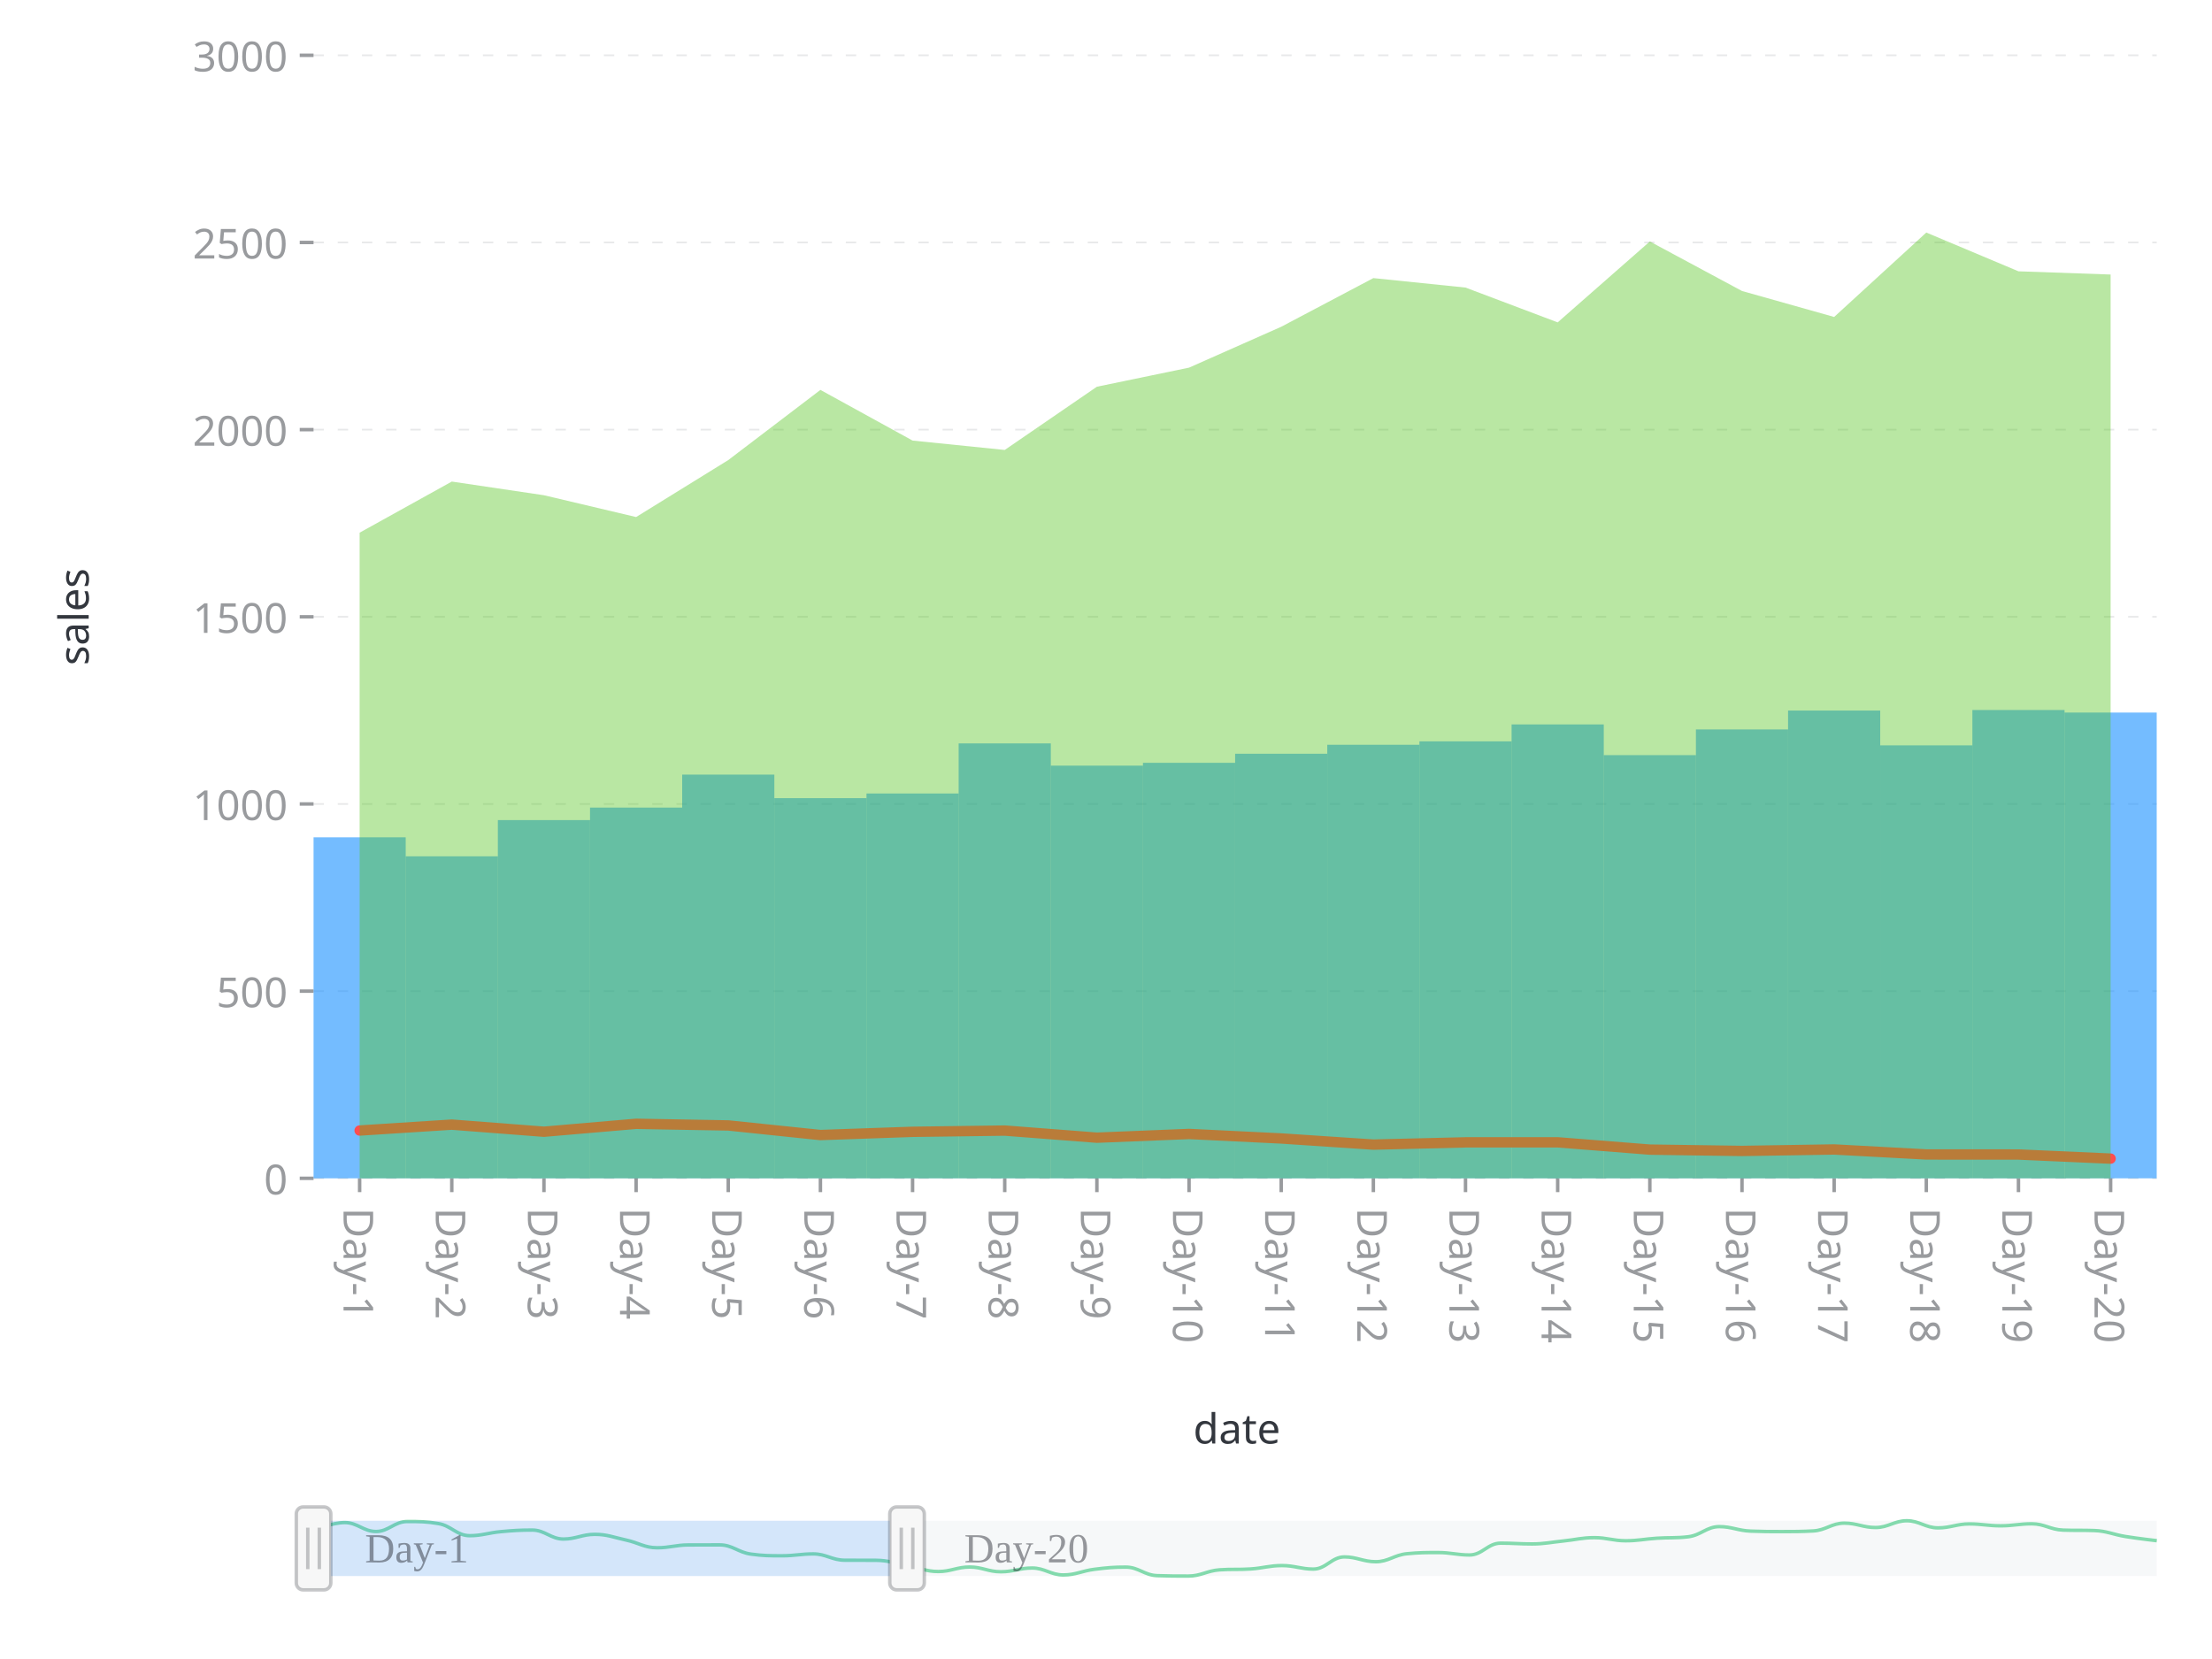
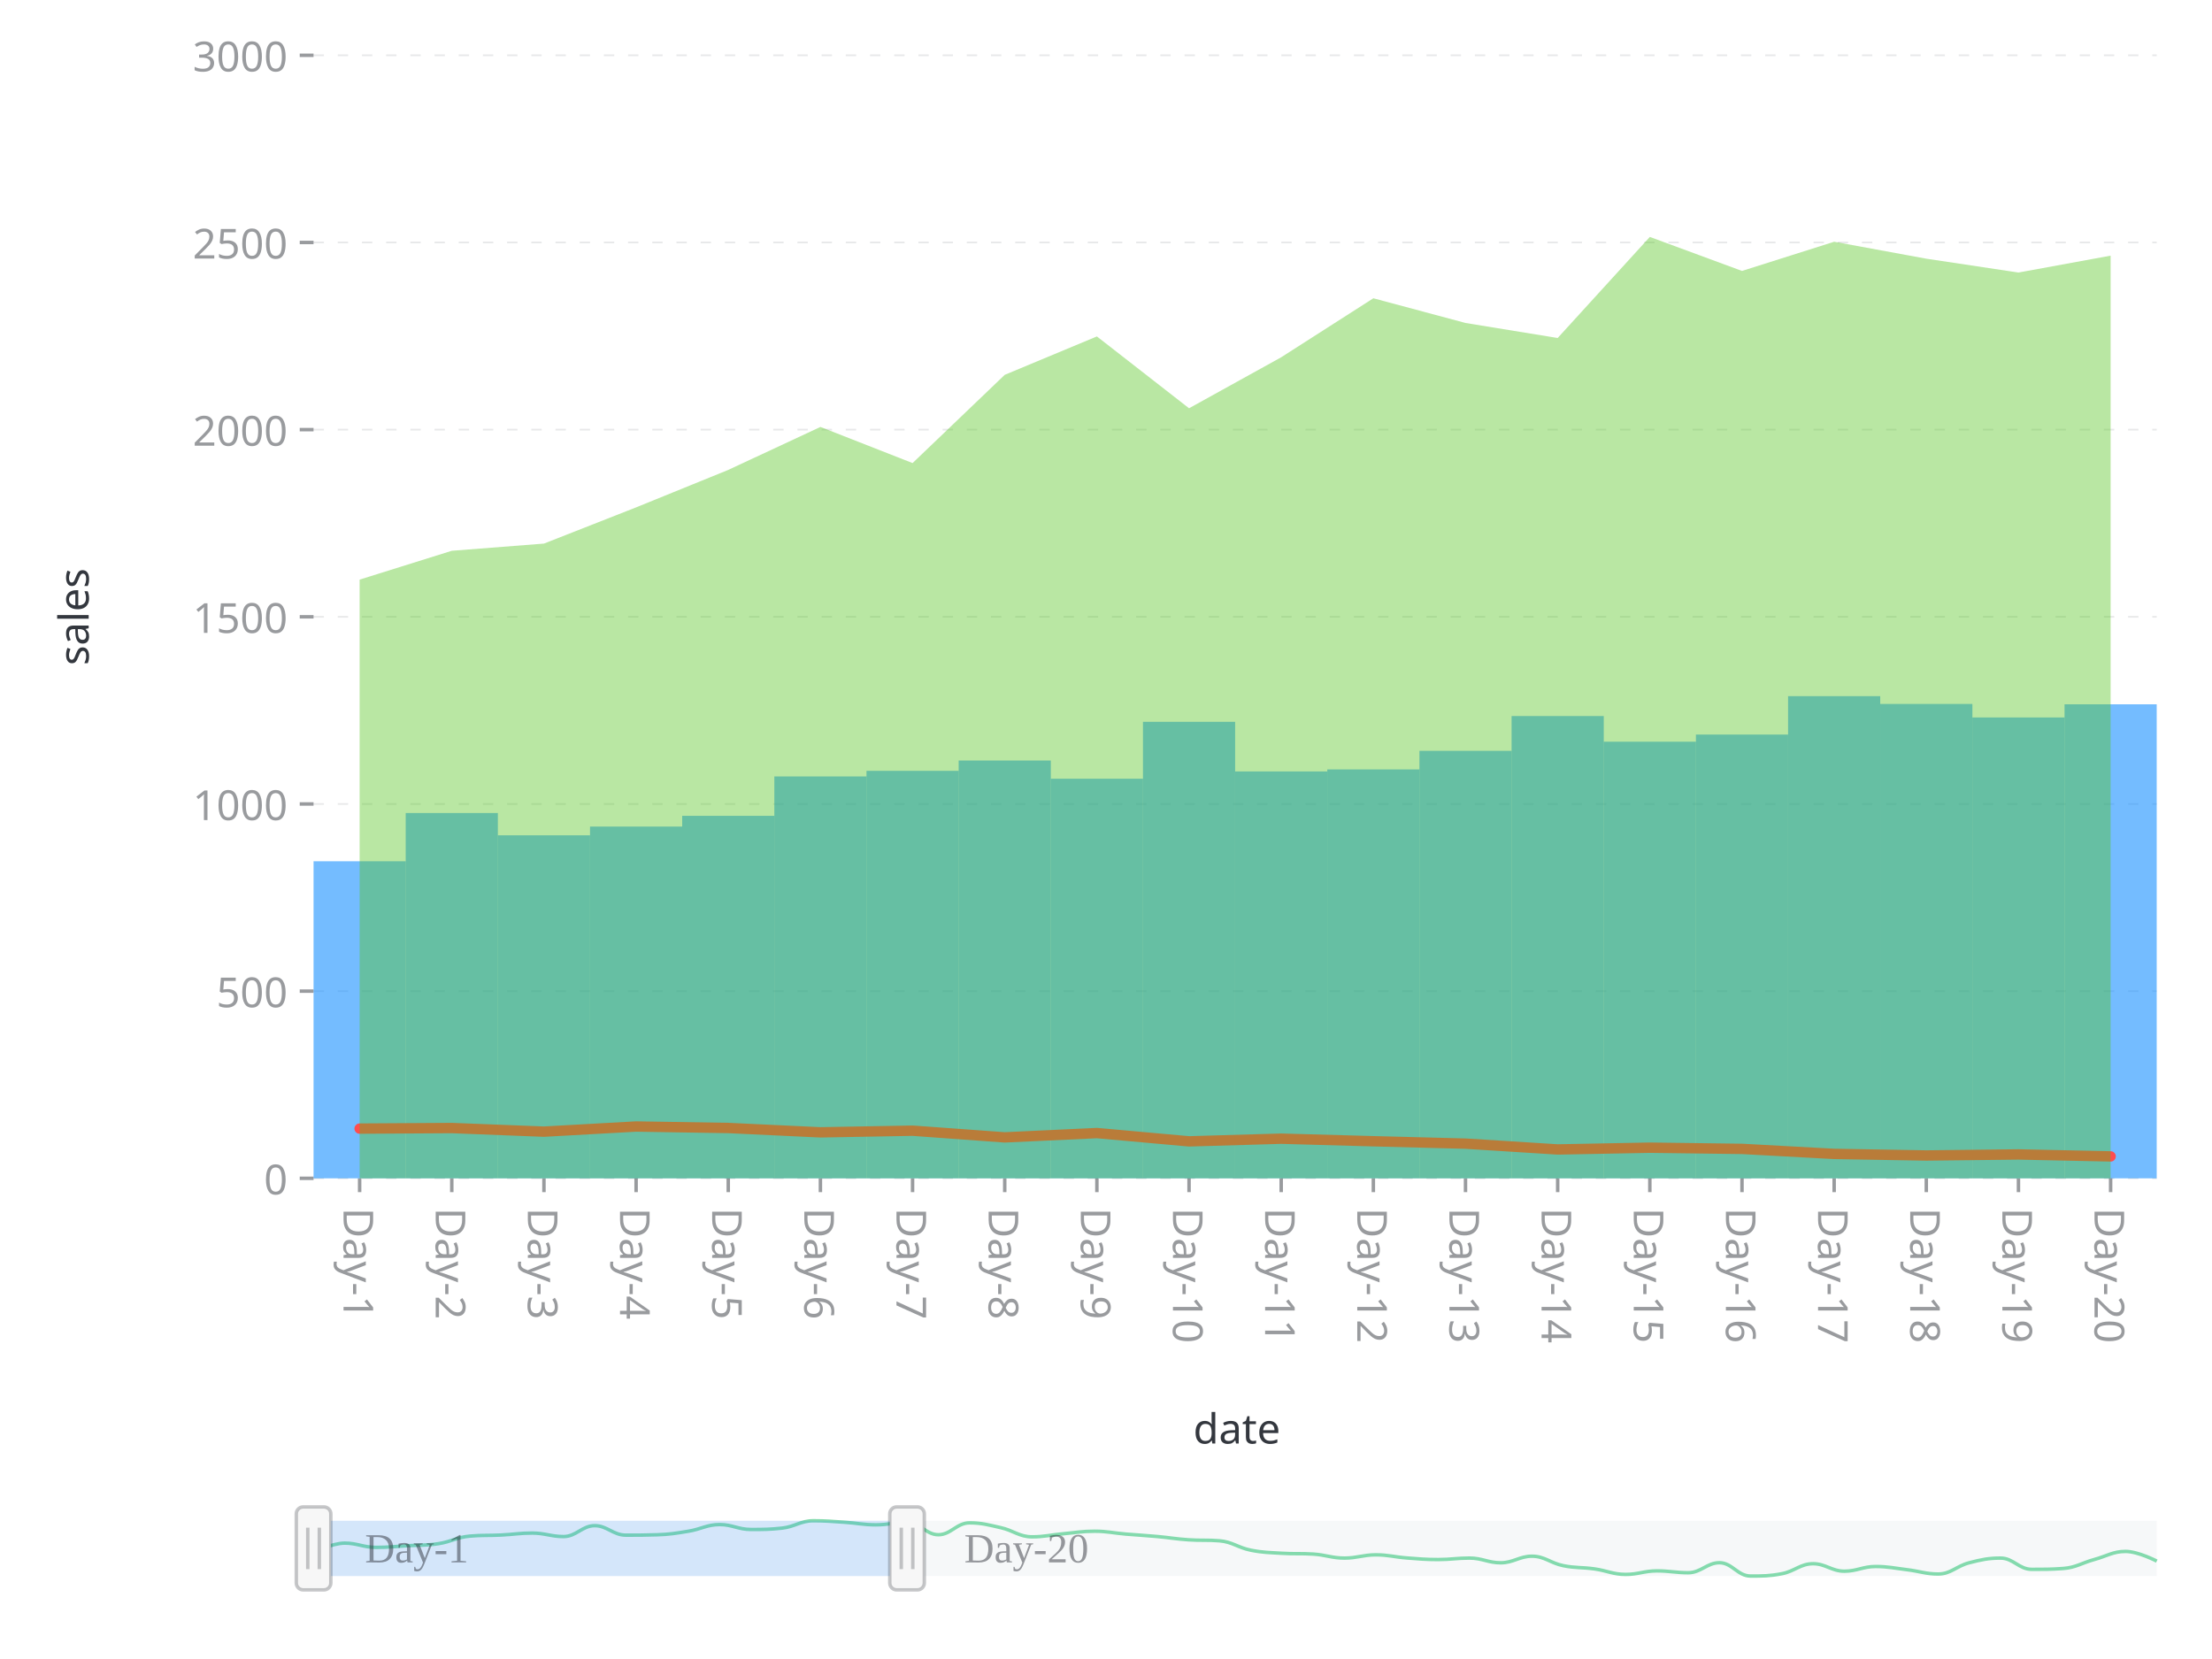
<svg xmlns="http://www.w3.org/2000/svg" width="640" height="480" color-interpolation-filters="sRGB" style="background: transparent;">
  <defs>
    <clipPath id="c" transform="matrix(1 0 0 1 -90.72 -16)">
      <use href="#b" />
    </clipPath>
    <path id="a" width="533.28" height="324.2" x="90.72" y="16" fill="none" d="m90.72 16 533.28 0 0 324.2-533.28 0z" />
    <path id="b" width="533.28" height="324.92" x="90.72" y="16" fill="none" d="m90.72 16 533.28 0 0 324.92-533.28 0z" />
  </defs>
  <g>
    <g fill="none">
      <g fill="none" class="view">
        <g>
          <path width="640" height="480" x="0" y="0" fill="rgba(0,0,0,0)" d="m0 0 640 0 0 480-640 0z" class="area" />
        </g>
        <g>
          <path width="608" height="448" x="16" y="16" fill="rgba(0,0,0,0)" d="m16 16 608 0 0 448-608 0z" class="area" />
        </g>
        <g>
          <path width="533.28" height="324.92" x="90.72" y="16" fill="rgba(0,0,0,0)" d="m90.72 16 533.28 0 0 324.92-533.28 0z" class="area" />
        </g>
        <g>
          <path width="533.28" height="324.92" x="90.72" y="16" fill="rgba(0,0,0,0)" d="m90.72 16 533.28 0 0 324.92-533.28 0z" class="area" />
        </g>
        <g fill="none" class="component">
          <g fill="none" class="slider">
            <g>
              <path width="533.28" height="16" x="90.72" y="440" fill="rgba(65,97,128,1)" d="m90.72 440 533.28 0 0 16-533.28 0z" class="slider-track" opacity=".05" />
            </g>
            <g fill="none" class="slider-sparkline-group">
              <g fill="none" class="slider-sparkline">
                <g>
                  <path fill="none" class="container" />
                </g>
                <g fill="none" class="spark sparkline" transform="matrix(1 0 0 1 90.72 440)">
                  <g fill="none">
                    <g>
-                       <path fill="none" stroke="rgba(131,218,173,1)" stroke-width="1" d="M0 2.676c0 0 5.445-2.155 9.039-2.155 3.637 0 5.44 2.591 9.039 2.591 3.632 0 5.339-2.891 9.039-2.891 3.531 0 5.545 0 9.039.601 3.738.642 5.312 3.501 9.039 3.501 3.504 0 5.41-.847 9.039-1.174 3.603-.325 5.493-.455 9.039-.455 3.685 0 5.372 2.598 9.039 2.598 3.564 0 5.432-1.358 9.039-1.358 3.625 0 5.448.869 9.039 1.641 3.64.782 5.377 2.242 9.039 2.242 3.569 0 5.416-.806 9.039-.818 3.608-.013 5.498-.013 9.039-.013 3.691 0 5.351 2.157 9.039 2.663 3.543.486 5.424.486 9.039.486 3.616 0 5.456-.54 9.039-.54 3.648 0 5.387 1.802 9.039 1.824 3.579.022 5.448 0 9.039.022 3.64.022 5.432.852 9.039 1.5 3.624.652 5.409 1.751 9.039 1.751 3.601 0 5.425-1.304 9.039-1.304 3.618 0 5.416 1.373 9.039 1.373 3.608 0 5.454-1.086 9.039-1.086 3.646 0 5.409 2.006 9.039 2.006 3.601 0 5.398-1.185 9.039-1.642 3.59-.45 5.484-.625 9.039-.625 3.676 0 5.359 2.338 9.039 2.466 3.551.123 5.458.123 9.039.123 3.651 0 5.389-1.54 9.039-1.802 3.581-.256 5.433-.01 9.039-.256 3.625-.248 5.424-.979 9.039-.979 3.616 0 5.54 1.018 9.039 1.018 3.732 0 5.317-3.523 9.039-3.523 3.509 0 5.459 1.395 9.039 1.395 3.652 0 5.367-1.966 9.039-2.316 3.559-.34 5.427-.34 9.039-.34 3.62 0 5.539.704 9.039.704 3.731 0 5.303-3.423 9.039-3.423 3.495 0 5.431.229 9.039.229 3.623 0 5.426-.489 9.039-.853 3.618-.364 5.422-.968 9.039-.968 3.614 0 5.42.901 9.039.901 3.612 0 5.419-.506 9.039-.737 3.611-.231 5.512 0 9.039-.418 3.704-.439 5.351-2.935 9.039-2.935 3.543 0 5.405 1.163 9.039 1.3 3.597.136 5.423.136 9.039.136 3.616 0 5.478 0 9.039-.184 3.67-.19 5.386-2.261 9.039-2.261 3.578 0 5.447 1.27 9.039 1.27 3.639 0 5.428-1.96 9.039-1.96 3.62 0 5.392 2.061 9.039 2.061 3.584 0 5.412-1.145 9.039-1.145 3.604 0 5.424.548 9.039.548 3.616 0 5.455-.582 9.039-.582 3.648 0 5.387 1.694 9.039 1.824 3.579.127 5.455 0 9.039.127 3.648.129 5.407 1.139 9.039 1.729 3.599.584 9.039 1.204 9.039 1.204" class="line" />
+                       <path fill="none" stroke="rgba(131,218,173,1)" stroke-width="1" d="M0 9.143c0 0 5.364-2.67 9.039-2.67 3.557 0 5.409 1.234 9.039 1.234 3.601 0 5.425-.268 9.039-.483 3.617-.215 5.471-.046 9.039-.594 3.663-.562 5.373-1.86 9.039-2.182 3.565-.313 5.426-.136 9.039-.313 3.618-.177 5.431-.572 9.039-.572 3.623 0 5.516 1.012 9.039 1.012 3.708 0 5.399-3.153 9.039-3.153 3.592 0 5.343 2.748 9.039 2.748 3.536 0 5.435 0 9.039-.112 3.627-.113 5.452-.441 9.039-1.028 3.644-.596 5.405-1.928 9.039-1.928 3.597 0 5.403 1.421 9.039 1.421 3.595 0 5.47 0 9.039-.394 3.663-.405 5.376-2.129 9.039-2.129 3.569 0 5.427.197 9.039.432 3.62.236 5.423.746 9.039.746 3.615 0 5.55-.726 9.039-.726 3.742 0 5.413 3.593 9.039 3.593 3.605 0 5.322-3.437 9.039-3.437 3.515 0 5.476.602 9.039 1.399 3.668.821 5.358 2.645 9.039 2.645 3.55 0 5.42-.569 9.039-.894 3.612-.324 5.425-.729 9.039-.729 3.617 0 5.421.523 9.039.828 3.613.305 5.428.368 9.039.698 3.62.331 5.414.704 9.039.954 3.606.249 5.5 0 9.039.292 3.693.305 5.354 1.979 9.039 2.715 3.546.709 5.415.671 9.039.897 3.607.225 5.437 0 9.039.232 3.63.233 5.418 1.158 9.039 1.158 3.611 0 5.423-.941 9.039-.941 3.615 0 5.416.635 9.039.908 3.609.272 5.423.456 9.039.456 3.615 0 5.441-.427 9.039-.427 3.634 0 5.442 1.365 9.039 1.365 3.634 0 5.463-1.907 9.039-1.907 3.655 0 5.354 1.987 9.039 2.736 3.546.721 5.441.434 9.039.938 3.634.509 5.407 1.595 9.039 1.595 3.599 0 5.415-1.023 9.039-1.023 3.607 0 5.508.537 9.039.537 3.701 0 5.486-2.899 9.039-2.899 3.678 0 5.277 3.859 9.039 3.859 3.469 0 5.506 0 9.039-.678 3.698-.71 5.386-2.891 9.039-2.891 3.578 0 5.393 2.165 9.039 2.165 3.585 0 5.412-1.359 9.039-1.359 3.604 0 5.431.484 9.039.917 3.623.436 5.517 1.256 9.039 1.256 3.709 0 5.332-2.319 9.039-3.263 3.525-.898 5.514-1.342 9.039-1.342 3.706 0 5.314 3.257 9.039 3.257 3.506 0 5.494 0 9.039-.248 3.687-.258 5.41-1.608 9.039-2.6 3.602-.985 5.448-2.341 9.039-2.341 3.64 0 9.039 2.806 9.039 2.806" class="line" />
                    </g>
                  </g>
                  <g fill="none" />
                </g>
              </g>
            </g>
            <g>
              <path width="533.28" height="16" x="90.72" y="440" fill="rgba(0,0,0,0)" d="m90.72 440 533.28 0 0 16-533.28 0z" class="slider-brush-area" />
            </g>
            <g fill="none" class="slider-foreground">
              <g transform="matrix(1 0 0 1 90.72 440)">
                <path width="0" height="16" fill="rgba(23,131,255,1)" fill-opacity=".15" d="m0 0 0 0 0 16 0 0z" class="slider-selection" visibility="hidden" />
              </g>
              <g transform="matrix(1 0 0 1 90.72 440)">
                <path width="171.716" height="16" x="0" fill="rgba(23,131,255,1)" fill-opacity=".15" d="m0 0 171.716 0 0 16-171.716 0z" class="slider-selection" visibility="visible" />
              </g>
              <g transform="matrix(1 0 0 1 90.72 440)">
                <path width="361.564" height="16" x="171.716" fill="rgba(23,131,255,1)" fill-opacity=".15" d="m171.716 0 361.564 0 0 16-361.564 0z" class="slider-selection" visibility="hidden" />
              </g>
              <g fill="none" class="slider-handle start-handle" transform="matrix(1 0 0 1 90.72 448)">
                <g fill="none" class="handle-icon-group">
                  <g fill="none" class="handle-icon">
                    <g>
                      <path width="10" height="24" x="-5" y="-12" fill="rgba(247,247,247,1)" stroke="rgba(29,33,41,1)" stroke-opacity=".25" stroke-width="1" d="m-3-12 6 0a2 2 0 0 1 2 2l0 20a2 2 0 0 1-2 2l-6 0a2 2 0 0 1-2-2l0-20a2 2 0 0 1 2-2z" class="handle-icon-rect" />
                      <g>
                        <line x1="-1.667" x2="-1.667" y1="-6" y2="6" fill="rgba(247,247,247,1)" stroke="rgba(29,33,41,1)" stroke-opacity=".25" stroke-width="1" class="handle-icon-line-1" />
                      </g>
                      <g>
                        <line x1="1.667" x2="1.667" y1="-6" y2="6" fill="rgba(247,247,247,1)" stroke="rgba(29,33,41,1)" stroke-opacity=".25" stroke-width="1" class="handle-icon-line-2" />
                      </g>
                    </g>
                  </g>
                </g>
                <g fill="none" class="handle-label-group">
                  <g>
                    <text x="29.36" y="0" fill="rgba(29,33,41,1)" fill-opacity=".45" class="handle-label" dominant-baseline="central" dx=".5" dy="0" font-size="12" font-weight="normal" paint-order="stroke" style="transform:translate(0px, 0px);" text-anchor="middle">Day-1</text>
                  </g>
                </g>
              </g>
              <g fill="none" class="slider-handle end-handle" transform="matrix(1 0 0 1 262.4362 448)">
                <g fill="none" class="handle-icon-group">
                  <g fill="none" class="handle-icon">
                    <g>
                      <path width="10" height="24" x="-5" y="-12" fill="rgba(247,247,247,1)" stroke="rgba(29,33,41,1)" stroke-opacity=".25" stroke-width="1" d="m-3-12 6 0a2 2 0 0 1 2 2l0 20a2 2 0 0 1-2 2l-6 0a2 2 0 0 1-2-2l0-20a2 2 0 0 1 2-2z" class="handle-icon-rect" />
                      <g>
                        <line x1="-1.667" x2="-1.667" y1="-6" y2="6" fill="rgba(247,247,247,1)" stroke="rgba(29,33,41,1)" stroke-opacity=".25" stroke-width="1" class="handle-icon-line-1" />
                      </g>
                      <g>
                        <line x1="1.667" x2="1.667" y1="-6" y2="6" fill="rgba(247,247,247,1)" stroke="rgba(29,33,41,1)" stroke-opacity=".25" stroke-width="1" class="handle-icon-line-2" />
                      </g>
                    </g>
                  </g>
                </g>
                <g fill="none" class="handle-label-group">
                  <g>
                    <text x="34.04" y="0" fill="rgba(29,33,41,1)" fill-opacity=".45" class="handle-label" dominant-baseline="central" dx=".5" dy="0" font-size="12" font-weight="normal" paint-order="stroke" style="transform:translate(0px, 0px);" text-anchor="middle">Day-20</text>
                  </g>
                </g>
              </g>
            </g>
          </g>
        </g>
        <g fill="none" class="component">
          <g fill="none" class="axis">
            <g fill="none" class="axis-grid-group" />
            <g fill="none" class="axis-main-group">
              <g fill="none" class="axis-line-group">
                <g>
                  <line x1="90.72" x2="624" y1="340.92" y2="340.92" fill="none" stroke="rgba(29,33,41,1)" stroke-opacity=".45" stroke-width=".5" class="axis-line axis-line" opacity="0" />
                </g>
              </g>
              <g fill="none" class="axis-tick-group">
                <g fill="none" class="axis-tick" transform="matrix(1 0 0 1 104.052 340.92)">
                  <g>
                    <line x1="0" x2="0" y1="0" y2="4" fill="none" stroke="rgba(29,33,41,1)" stroke-width="1" class="axis-tick-item" opacity=".45" />
                  </g>
                </g>
                <g fill="none" class="axis-tick" transform="matrix(1 0 0 1 130.716 340.92)">
                  <g>
                    <line x1="0" x2="0" y1="0" y2="4" fill="none" stroke="rgba(29,33,41,1)" stroke-width="1" class="axis-tick-item" opacity=".45" />
                  </g>
                </g>
                <g fill="none" class="axis-tick" transform="matrix(1 0 0 1 157.38 340.92)">
                  <g>
                    <line x1="0" x2="0" y1="0" y2="4" fill="none" stroke="rgba(29,33,41,1)" stroke-width="1" class="axis-tick-item" opacity=".45" />
                  </g>
                </g>
                <g fill="none" class="axis-tick" transform="matrix(1 0 0 1 184.044 340.92)">
                  <g>
                    <line x1="0" x2="0" y1="0" y2="4" fill="none" stroke="rgba(29,33,41,1)" stroke-width="1" class="axis-tick-item" opacity=".45" />
                  </g>
                </g>
                <g fill="none" class="axis-tick" transform="matrix(1 0 0 1 210.708 340.92)">
                  <g>
                    <line x1="0" x2="0" y1="0" y2="4" fill="none" stroke="rgba(29,33,41,1)" stroke-width="1" class="axis-tick-item" opacity=".45" />
                  </g>
                </g>
                <g fill="none" class="axis-tick" transform="matrix(1 0 0 1 237.372 340.92)">
                  <g>
                    <line x1="0" x2="0" y1="0" y2="4" fill="none" stroke="rgba(29,33,41,1)" stroke-width="1" class="axis-tick-item" opacity=".45" />
                  </g>
                </g>
                <g fill="none" class="axis-tick" transform="matrix(1 0 0 1 264.036 340.92)">
                  <g>
                    <line x1="0" x2="0" y1="0" y2="4" fill="none" stroke="rgba(29,33,41,1)" stroke-width="1" class="axis-tick-item" opacity=".45" />
                  </g>
                </g>
                <g fill="none" class="axis-tick" transform="matrix(1 0 0 1 290.7 340.92)">
                  <g>
                    <line x1="0" x2="0" y1="0" y2="4" fill="none" stroke="rgba(29,33,41,1)" stroke-width="1" class="axis-tick-item" opacity=".45" />
                  </g>
                </g>
                <g fill="none" class="axis-tick" transform="matrix(1 0 0 1 317.364 340.92)">
                  <g>
                    <line x1="0" x2="0" y1="0" y2="4" fill="none" stroke="rgba(29,33,41,1)" stroke-width="1" class="axis-tick-item" opacity=".45" />
                  </g>
                </g>
                <g fill="none" class="axis-tick" transform="matrix(1 0 0 1 344.028 340.92)">
                  <g>
                    <line x1="0" x2="0" y1="0" y2="4" fill="none" stroke="rgba(29,33,41,1)" stroke-width="1" class="axis-tick-item" opacity=".45" />
                  </g>
                </g>
                <g fill="none" class="axis-tick" transform="matrix(1 0 0 1 370.692 340.92)">
                  <g>
                    <line x1="0" x2="0" y1="0" y2="4" fill="none" stroke="rgba(29,33,41,1)" stroke-width="1" class="axis-tick-item" opacity=".45" />
                  </g>
                </g>
                <g fill="none" class="axis-tick" transform="matrix(1 0 0 1 397.356 340.92)">
                  <g>
                    <line x1="0" x2="0" y1="0" y2="4" fill="none" stroke="rgba(29,33,41,1)" stroke-width="1" class="axis-tick-item" opacity=".45" />
                  </g>
                </g>
                <g fill="none" class="axis-tick" transform="matrix(1 0 0 1 424.02 340.92)">
                  <g>
                    <line x1="0" x2="0" y1="0" y2="4" fill="none" stroke="rgba(29,33,41,1)" stroke-width="1" class="axis-tick-item" opacity=".45" />
                  </g>
                </g>
                <g fill="none" class="axis-tick" transform="matrix(1 0 0 1 450.684 340.92)">
                  <g>
                    <line x1="0" x2="0" y1="0" y2="4" fill="none" stroke="rgba(29,33,41,1)" stroke-width="1" class="axis-tick-item" opacity=".45" />
                  </g>
                </g>
                <g fill="none" class="axis-tick" transform="matrix(1 0 0 1 477.348 340.92)">
                  <g>
                    <line x1="0" x2="0" y1="0" y2="4" fill="none" stroke="rgba(29,33,41,1)" stroke-width="1" class="axis-tick-item" opacity=".45" />
                  </g>
                </g>
                <g fill="none" class="axis-tick" transform="matrix(1 0 0 1 504.012 340.92)">
                  <g>
                    <line x1="0" x2="0" y1="0" y2="4" fill="none" stroke="rgba(29,33,41,1)" stroke-width="1" class="axis-tick-item" opacity=".45" />
                  </g>
                </g>
                <g fill="none" class="axis-tick" transform="matrix(1 0 0 1 530.676 340.92)">
                  <g>
                    <line x1="0" x2="0" y1="0" y2="4" fill="none" stroke="rgba(29,33,41,1)" stroke-width="1" class="axis-tick-item" opacity=".45" />
                  </g>
                </g>
                <g fill="none" class="axis-tick" transform="matrix(1 0 0 1 557.34 340.92)">
                  <g>
                    <line x1="0" x2="0" y1="0" y2="4" fill="none" stroke="rgba(29,33,41,1)" stroke-width="1" class="axis-tick-item" opacity=".45" />
                  </g>
                </g>
                <g fill="none" class="axis-tick" transform="matrix(1 0 0 1 584.004 340.92)">
                  <g>
                    <line x1="0" x2="0" y1="0" y2="4" fill="none" stroke="rgba(29,33,41,1)" stroke-width="1" class="axis-tick-item" opacity=".45" />
                  </g>
                </g>
                <g fill="none" class="axis-tick" transform="matrix(1 0 0 1 610.668 340.92)">
                  <g>
                    <line x1="0" x2="0" y1="0" y2="4" fill="none" stroke="rgba(29,33,41,1)" stroke-width="1" class="axis-tick-item" opacity=".45" />
                  </g>
                </g>
              </g>
              <g fill="none" class="axis-label-group">
                <g fill="none" class="axis-label" transform="matrix(1 0 0 1 104.052 348.92)">
                  <g transform="matrix(0 1 -1 0 0 0)">
                    <text fill="rgba(29,33,41,1)" stroke-width="1" class="axis-label-item" dominant-baseline="central" dx=".5" dy="0" font-family="sans-serif" font-size="12" font-style="normal" font-variant="normal" font-weight="normal" opacity=".45" paint-order="stroke" style="transform:translate(0px, 0px);" text-anchor="left" visibility="visible">Day-1</text>
                  </g>
                </g>
                <g fill="none" class="axis-label" transform="matrix(1 0 0 1 130.716 348.92)">
                  <g transform="matrix(0 1 -1 0 0 0)">
                    <text fill="rgba(29,33,41,1)" stroke-width="1" class="axis-label-item" dominant-baseline="central" dx=".5" dy="0" font-family="sans-serif" font-size="12" font-style="normal" font-variant="normal" font-weight="normal" opacity=".45" paint-order="stroke" style="transform:translate(0px, 0px);" text-anchor="left" visibility="visible">Day-2</text>
                  </g>
                </g>
                <g fill="none" class="axis-label" transform="matrix(1 0 0 1 157.38 348.92)">
                  <g transform="matrix(0 1 -1 0 0 0)">
                    <text fill="rgba(29,33,41,1)" stroke-width="1" class="axis-label-item" dominant-baseline="central" dx=".5" dy="0" font-family="sans-serif" font-size="12" font-style="normal" font-variant="normal" font-weight="normal" opacity=".45" paint-order="stroke" style="transform:translate(0px, 0px);" text-anchor="left" visibility="visible">Day-3</text>
                  </g>
                </g>
                <g fill="none" class="axis-label" transform="matrix(1 0 0 1 184.044 348.92)">
                  <g transform="matrix(0 1 -1 0 0 0)">
                    <text fill="rgba(29,33,41,1)" stroke-width="1" class="axis-label-item" dominant-baseline="central" dx=".5" dy="0" font-family="sans-serif" font-size="12" font-style="normal" font-variant="normal" font-weight="normal" opacity=".45" paint-order="stroke" style="transform:translate(0px, 0px);" text-anchor="left" visibility="visible">Day-4</text>
                  </g>
                </g>
                <g fill="none" class="axis-label" transform="matrix(1 0 0 1 210.708 348.92)">
                  <g transform="matrix(0 1 -1 0 0 0)">
                    <text fill="rgba(29,33,41,1)" stroke-width="1" class="axis-label-item" dominant-baseline="central" dx=".5" dy="0" font-family="sans-serif" font-size="12" font-style="normal" font-variant="normal" font-weight="normal" opacity=".45" paint-order="stroke" style="transform:translate(0px, 0px);" text-anchor="left" visibility="visible">Day-5</text>
                  </g>
                </g>
                <g fill="none" class="axis-label" transform="matrix(1 0 0 1 237.372 348.92)">
                  <g transform="matrix(0 1 -1 0 0 0)">
                    <text fill="rgba(29,33,41,1)" stroke-width="1" class="axis-label-item" dominant-baseline="central" dx=".5" dy="0" font-family="sans-serif" font-size="12" font-style="normal" font-variant="normal" font-weight="normal" opacity=".45" paint-order="stroke" style="transform:translate(0px, 0px);" text-anchor="left" visibility="visible">Day-6</text>
                  </g>
                </g>
                <g fill="none" class="axis-label" transform="matrix(1 0 0 1 264.036 348.92)">
                  <g transform="matrix(0 1 -1 0 0 0)">
                    <text fill="rgba(29,33,41,1)" stroke-width="1" class="axis-label-item" dominant-baseline="central" dx=".5" dy="0" font-family="sans-serif" font-size="12" font-style="normal" font-variant="normal" font-weight="normal" opacity=".45" paint-order="stroke" style="transform:translate(0px, 0px);" text-anchor="left" visibility="visible">Day-7</text>
                  </g>
                </g>
                <g fill="none" class="axis-label" transform="matrix(1 0 0 1 290.7 348.92)">
                  <g transform="matrix(0 1 -1 0 0 0)">
                    <text fill="rgba(29,33,41,1)" stroke-width="1" class="axis-label-item" dominant-baseline="central" dx=".5" dy="0" font-family="sans-serif" font-size="12" font-style="normal" font-variant="normal" font-weight="normal" opacity=".45" paint-order="stroke" style="transform:translate(0px, 0px);" text-anchor="left" visibility="visible">Day-8</text>
                  </g>
                </g>
                <g fill="none" class="axis-label" transform="matrix(1 0 0 1 317.364 348.92)">
                  <g transform="matrix(0 1 -1 0 0 0)">
                    <text fill="rgba(29,33,41,1)" stroke-width="1" class="axis-label-item" dominant-baseline="central" dx=".5" dy="0" font-family="sans-serif" font-size="12" font-style="normal" font-variant="normal" font-weight="normal" opacity=".45" paint-order="stroke" style="transform:translate(0px, 0px);" text-anchor="left" visibility="visible">Day-9</text>
                  </g>
                </g>
                <g fill="none" class="axis-label" transform="matrix(1 0 0 1 344.028 348.92)">
                  <g transform="matrix(0 1 -1 0 0 0)">
                    <text fill="rgba(29,33,41,1)" stroke-width="1" class="axis-label-item" dominant-baseline="central" dx=".5" dy="0" font-family="sans-serif" font-size="12" font-style="normal" font-variant="normal" font-weight="normal" opacity=".45" paint-order="stroke" style="transform:translate(0px, 0px);" text-anchor="left" visibility="visible">Day-10</text>
                  </g>
                </g>
                <g fill="none" class="axis-label" transform="matrix(1 0 0 1 370.692 348.92)">
                  <g transform="matrix(0 1 -1 0 0 0)">
                    <text fill="rgba(29,33,41,1)" stroke-width="1" class="axis-label-item" dominant-baseline="central" dx=".5" dy="0" font-family="sans-serif" font-size="12" font-style="normal" font-variant="normal" font-weight="normal" opacity=".45" paint-order="stroke" style="transform:translate(0px, 0px);" text-anchor="left" visibility="visible">Day-11</text>
                  </g>
                </g>
                <g fill="none" class="axis-label" transform="matrix(1 0 0 1 397.356 348.92)">
                  <g transform="matrix(0 1 -1 0 0 0)">
                    <text fill="rgba(29,33,41,1)" stroke-width="1" class="axis-label-item" dominant-baseline="central" dx=".5" dy="0" font-family="sans-serif" font-size="12" font-style="normal" font-variant="normal" font-weight="normal" opacity=".45" paint-order="stroke" style="transform:translate(0px, 0px);" text-anchor="left" visibility="visible">Day-12</text>
                  </g>
                </g>
                <g fill="none" class="axis-label" transform="matrix(1 0 0 1 424.02 348.92)">
                  <g transform="matrix(0 1 -1 0 0 0)">
                    <text fill="rgba(29,33,41,1)" stroke-width="1" class="axis-label-item" dominant-baseline="central" dx=".5" dy="0" font-family="sans-serif" font-size="12" font-style="normal" font-variant="normal" font-weight="normal" opacity=".45" paint-order="stroke" style="transform:translate(0px, 0px);" text-anchor="left" visibility="visible">Day-13</text>
                  </g>
                </g>
                <g fill="none" class="axis-label" transform="matrix(1 0 0 1 450.684 348.92)">
                  <g transform="matrix(0 1 -1 0 0 0)">
                    <text fill="rgba(29,33,41,1)" stroke-width="1" class="axis-label-item" dominant-baseline="central" dx=".5" dy="0" font-family="sans-serif" font-size="12" font-style="normal" font-variant="normal" font-weight="normal" opacity=".45" paint-order="stroke" style="transform:translate(0px, 0px);" text-anchor="left" visibility="visible">Day-14</text>
                  </g>
                </g>
                <g fill="none" class="axis-label" transform="matrix(1 0 0 1 477.348 348.92)">
                  <g transform="matrix(0 1 -1 0 0 0)">
                    <text fill="rgba(29,33,41,1)" stroke-width="1" class="axis-label-item" dominant-baseline="central" dx=".5" dy="0" font-family="sans-serif" font-size="12" font-style="normal" font-variant="normal" font-weight="normal" opacity=".45" paint-order="stroke" style="transform:translate(0px, 0px);" text-anchor="left" visibility="visible">Day-15</text>
                  </g>
                </g>
                <g fill="none" class="axis-label" transform="matrix(1 0 0 1 504.012 348.92)">
                  <g transform="matrix(0 1 -1 0 0 0)">
                    <text fill="rgba(29,33,41,1)" stroke-width="1" class="axis-label-item" dominant-baseline="central" dx=".5" dy="0" font-family="sans-serif" font-size="12" font-style="normal" font-variant="normal" font-weight="normal" opacity=".45" paint-order="stroke" style="transform:translate(0px, 0px);" text-anchor="left" visibility="visible">Day-16</text>
                  </g>
                </g>
                <g fill="none" class="axis-label" transform="matrix(1 0 0 1 530.676 348.92)">
                  <g transform="matrix(0 1 -1 0 0 0)">
                    <text fill="rgba(29,33,41,1)" stroke-width="1" class="axis-label-item" dominant-baseline="central" dx=".5" dy="0" font-family="sans-serif" font-size="12" font-style="normal" font-variant="normal" font-weight="normal" opacity=".45" paint-order="stroke" style="transform:translate(0px, 0px);" text-anchor="left" visibility="visible">Day-17</text>
                  </g>
                </g>
                <g fill="none" class="axis-label" transform="matrix(1 0 0 1 557.34 348.92)">
                  <g transform="matrix(0 1 -1 0 0 0)">
                    <text fill="rgba(29,33,41,1)" stroke-width="1" class="axis-label-item" dominant-baseline="central" dx=".5" dy="0" font-family="sans-serif" font-size="12" font-style="normal" font-variant="normal" font-weight="normal" opacity=".45" paint-order="stroke" style="transform:translate(0px, 0px);" text-anchor="left" visibility="visible">Day-18</text>
                  </g>
                </g>
                <g fill="none" class="axis-label" transform="matrix(1 0 0 1 584.004 348.92)">
                  <g transform="matrix(0 1 -1 0 0 0)">
                    <text fill="rgba(29,33,41,1)" stroke-width="1" class="axis-label-item" dominant-baseline="central" dx=".5" dy="0" font-family="sans-serif" font-size="12" font-style="normal" font-variant="normal" font-weight="normal" opacity=".45" paint-order="stroke" style="transform:translate(0px, 0px);" text-anchor="left" visibility="visible">Day-19</text>
                  </g>
                </g>
                <g fill="none" class="axis-label" transform="matrix(1 0 0 1 610.668 348.92)">
                  <g transform="matrix(0 1 -1 0 0 0)">
                    <text fill="rgba(29,33,41,1)" stroke-width="1" class="axis-label-item" dominant-baseline="central" dx=".5" dy="0" font-family="sans-serif" font-size="12" font-style="normal" font-variant="normal" font-weight="normal" opacity=".45" paint-order="stroke" style="transform:translate(0px, 0px);" text-anchor="left" visibility="visible">Day-20</text>
                  </g>
                </g>
              </g>
            </g>
            <g fill="none" class="axis-title-group" transform="matrix(1 0 0 1 357.36 416.5)">
              <g transform="matrix(1 0 0 1 0 8)">
                <text fill="rgba(29,33,41,1)" stroke-width="1" class="axis-title" dominant-baseline="central" dx=".5" dy="-11.5" font-family="sans-serif" font-size="12" font-style="normal" font-variant="normal" font-weight="normal" opacity=".9" paint-order="stroke" style="transform:translate(0px, 0px);" text-anchor="middle">date</text>
              </g>
            </g>
          </g>
        </g>
        <g fill="none" class="component">
          <g fill="none" class="axis">
            <g fill="none" class="axis-grid-group">
              <g fill="none" class="axis-grid">
                <g fill="none" class="grid-line-group">
                  <g>
                    <path fill="none" stroke="rgba(29,33,41,1)" stroke-dasharray="3,4" stroke-opacity=".1" stroke-width=".5" d="m90.72 340.92 533.28 0" class="grid-line" />
                  </g>
                  <g>
                    <path fill="none" stroke="rgba(29,33,41,1)" stroke-dasharray="3,4" stroke-opacity=".1" stroke-width=".5" d="m90.72 286.767 533.28 0" class="grid-line" />
                  </g>
                  <g>
                    <path fill="none" stroke="rgba(29,33,41,1)" stroke-dasharray="3,4" stroke-opacity=".1" stroke-width=".5" d="m90.72 232.613 533.28 0" class="grid-line" />
                  </g>
                  <g>
                    <path fill="none" stroke="rgba(29,33,41,1)" stroke-dasharray="3,4" stroke-opacity=".1" stroke-width=".5" d="m90.72 178.46 533.28 0" class="grid-line" />
                  </g>
                  <g>
                    <path fill="none" stroke="rgba(29,33,41,1)" stroke-dasharray="3,4" stroke-opacity=".1" stroke-width=".5" d="m90.72 124.307 533.28 0" class="grid-line" />
                  </g>
                  <g>
                    <path fill="none" stroke="rgba(29,33,41,1)" stroke-dasharray="3,4" stroke-opacity=".1" stroke-width=".5" d="m90.72 70.153 533.28 0" class="grid-line" />
                  </g>
                  <g>
                    <path fill="none" stroke="rgba(29,33,41,1)" stroke-dasharray="3,4" stroke-opacity=".1" stroke-width=".5" d="m90.72 16 533.28 0" class="grid-line" />
                  </g>
                </g>
                <g fill="none" class="grid-region-group" />
              </g>
            </g>
            <g fill="none" class="axis-main-group">
              <g fill="none" class="axis-line-group">
                <g>
                  <line x1="90.72" x2="90.72" y1="340.92" y2="16" fill="none" stroke="rgba(29,33,41,1)" stroke-opacity=".45" stroke-width=".5" class="axis-line axis-line" opacity="0" />
                </g>
              </g>
              <g fill="none" class="axis-tick-group">
                <g fill="none" class="axis-tick" transform="matrix(1 0 0 1 90.72 340.92)">
                  <g>
                    <line x1="0" x2="-4" y1="0" y2="0" fill="none" stroke="rgba(29,33,41,1)" stroke-width="1" class="axis-tick-item" opacity=".45" />
                  </g>
                </g>
                <g fill="none" class="axis-tick" transform="matrix(1 0 0 1 90.72 286.7667)">
                  <g>
                    <line x1="0" x2="-4" y1="0" y2="0" fill="none" stroke="rgba(29,33,41,1)" stroke-width="1" class="axis-tick-item" opacity=".45" />
                  </g>
                </g>
                <g fill="none" class="axis-tick" transform="matrix(1 0 0 1 90.72 232.6133)">
                  <g>
                    <line x1="0" x2="-4" y1="0" y2="0" fill="none" stroke="rgba(29,33,41,1)" stroke-width="1" class="axis-tick-item" opacity=".45" />
                  </g>
                </g>
                <g fill="none" class="axis-tick" transform="matrix(1 0 0 1 90.72 178.46)">
                  <g>
                    <line x1="0" x2="-4" y1="0" y2="0" fill="none" stroke="rgba(29,33,41,1)" stroke-width="1" class="axis-tick-item" opacity=".45" />
                  </g>
                </g>
                <g fill="none" class="axis-tick" transform="matrix(1 0 0 1 90.72 124.3067)">
                  <g>
                    <line x1="0" x2="-4" y1="0" y2="0" fill="none" stroke="rgba(29,33,41,1)" stroke-width="1" class="axis-tick-item" opacity=".45" />
                  </g>
                </g>
                <g fill="none" class="axis-tick" transform="matrix(1 0 0 1 90.72 70.1533)">
                  <g>
                    <line x1="0" x2="-4" y1="0" y2="0" fill="none" stroke="rgba(29,33,41,1)" stroke-width="1" class="axis-tick-item" opacity=".45" />
                  </g>
                </g>
                <g fill="none" class="axis-tick" transform="matrix(1 0 0 1 90.72 16)">
                  <g>
                    <line x1="0" x2="-4" y1="0" y2="0" fill="none" stroke="rgba(29,33,41,1)" stroke-width="1" class="axis-tick-item" opacity=".45" />
                  </g>
                </g>
              </g>
              <g fill="none" class="axis-label-group">
                <g fill="none" class="axis-label" transform="matrix(1 0 0 1 82.72 340.92)">
                  <g>
                    <text fill="rgba(29,33,41,1)" stroke-width="1" class="axis-label-item" dominant-baseline="central" dx=".5" dy="0" font-family="sans-serif" font-size="12" font-style="normal" font-variant="normal" font-weight="normal" opacity=".45" paint-order="stroke" style="transform:translate(0px, 0px);" text-anchor="end" visibility="visible">0</text>
                  </g>
                </g>
                <g fill="none" class="axis-label" transform="matrix(1 0 0 1 82.72 286.7667)">
                  <g>
                    <text fill="rgba(29,33,41,1)" stroke-width="1" class="axis-label-item" dominant-baseline="central" dx=".5" dy="0" font-family="sans-serif" font-size="12" font-style="normal" font-variant="normal" font-weight="normal" opacity=".45" paint-order="stroke" style="transform:translate(0px, 0px);" text-anchor="end" visibility="visible">500</text>
                  </g>
                </g>
                <g fill="none" class="axis-label" transform="matrix(1 0 0 1 82.72 232.6133)">
                  <g>
                    <text fill="rgba(29,33,41,1)" stroke-width="1" class="axis-label-item" dominant-baseline="central" dx=".5" dy="0" font-family="sans-serif" font-size="12" font-style="normal" font-variant="normal" font-weight="normal" opacity=".45" paint-order="stroke" style="transform:translate(0px, 0px);" text-anchor="end" visibility="visible">1000</text>
                  </g>
                </g>
                <g fill="none" class="axis-label" transform="matrix(1 0 0 1 82.72 178.46)">
                  <g>
                    <text fill="rgba(29,33,41,1)" stroke-width="1" class="axis-label-item" dominant-baseline="central" dx=".5" dy="0" font-family="sans-serif" font-size="12" font-style="normal" font-variant="normal" font-weight="normal" opacity=".45" paint-order="stroke" style="transform:translate(0px, 0px);" text-anchor="end" visibility="visible">1500</text>
                  </g>
                </g>
                <g fill="none" class="axis-label" transform="matrix(1 0 0 1 82.72 124.3067)">
                  <g>
                    <text fill="rgba(29,33,41,1)" stroke-width="1" class="axis-label-item" dominant-baseline="central" dx=".5" dy="0" font-family="sans-serif" font-size="12" font-style="normal" font-variant="normal" font-weight="normal" opacity=".45" paint-order="stroke" style="transform:translate(0px, 0px);" text-anchor="end" visibility="visible">2000</text>
                  </g>
                </g>
                <g fill="none" class="axis-label" transform="matrix(1 0 0 1 82.72 70.1533)">
                  <g>
                    <text fill="rgba(29,33,41,1)" stroke-width="1" class="axis-label-item" dominant-baseline="central" dx=".5" dy="0" font-family="sans-serif" font-size="12" font-style="normal" font-variant="normal" font-weight="normal" opacity=".45" paint-order="stroke" style="transform:translate(0px, 0px);" text-anchor="end" visibility="visible">2500</text>
                  </g>
                </g>
                <g fill="none" class="axis-label" transform="matrix(1 0 0 1 82.72 16)">
                  <g>
                    <text fill="rgba(29,33,41,1)" stroke-width="1" class="axis-label-item" dominant-baseline="central" dx=".5" dy="0" font-family="sans-serif" font-size="12" font-style="normal" font-variant="normal" font-weight="normal" opacity=".45" paint-order="stroke" style="transform:translate(0px, 0px);" text-anchor="end" visibility="visible">3000</text>
                  </g>
                </g>
              </g>
            </g>
            <g fill="none" class="axis-title-group" transform="matrix(1 0 0 1 28.5 178.46)">
              <g transform="matrix(0 -1 1 0 -7.5 .5)">
                <text fill="rgba(29,33,41,1)" stroke-width="1" class="axis-title" dominant-baseline="central" dx=".5" dy="0" font-family="sans-serif" font-size="12" font-style="normal" font-variant="normal" font-weight="normal" opacity=".9" paint-order="stroke" style="transform:translate(0px, 0px);" text-anchor="middle">sales</text>
              </g>
            </g>
          </g>
        </g>
        <g clip-path="url(#c)" transform="matrix(1 0 0 1 90.72 16)">
          <path width="533.28" height="324.92" fill="rgba(0,0,0,0)" d="m0 0 533.28 0 0 324.92-533.28 0z" class="plot" />
          <g fill="none" class="main-layer">
            <g>
-               <path width="26.664" height="126.418" x="319.968" y="198.502" fill="rgba(24,144,255,1)" fill-opacity=".6" stroke="rgba(23,131,255,1)" stroke-width="0" d="m319.968 198.502 26.664 0 0 126.418-26.664 0z" class="element" />
-             </g>
-             <g>
-               <path width="26.664" height="131.322" x="346.632" y="193.598" fill="rgba(24,144,255,1)" fill-opacity=".6" stroke="rgba(23,131,255,1)" stroke-width="0" d="m346.632 193.598 26.664 0 0 131.322-26.664 0z" class="element" />
-             </g>
-             <g>
-               <path width="26.664" height="122.425" x="373.296" y="202.495" fill="rgba(24,144,255,1)" fill-opacity=".6" stroke="rgba(23,131,255,1)" stroke-width="0" d="m373.296 202.495 26.664 0 0 122.425-26.664 0z" class="element" />
-             </g>
-             <g>
-               <path width="26.664" height="129.878" x="399.96" y="195.042" fill="rgba(24,144,255,1)" fill-opacity=".6" stroke="rgba(23,131,255,1)" stroke-width="0" d="m399.96 195.042 26.664 0 0 129.878-26.664 0z" class="element" />
-             </g>
-             <g>
-               <path width="26.664" height="135.334" x="426.624" y="189.586" fill="rgba(24,144,255,1)" fill-opacity=".6" stroke="rgba(23,131,255,1)" stroke-width="0" d="m426.624 189.586 26.664 0 0 135.334-26.664 0z" class="element" />
-             </g>
-             <g>
-               <path width="26.664" height="125.263" x="453.288" y="199.657" fill="rgba(24,144,255,1)" fill-opacity=".6" stroke="rgba(23,131,255,1)" stroke-width="0" d="m453.288 199.657 26.664 0 0 125.263-26.664 0z" class="element" />
-             </g>
-             <g>
-               <path width="26.664" height="135.497" x="479.952" y="189.423" fill="rgba(24,144,255,1)" fill-opacity=".6" stroke="rgba(23,131,255,1)" stroke-width="0" d="m479.952 189.423 26.664 0 0 135.497-26.664 0z" class="element" />
-             </g>
-             <g>
-               <path width="26.664" height="134.762" x="506.616" y="190.158" fill="rgba(24,144,255,1)" fill-opacity=".6" stroke="rgba(23,131,255,1)" stroke-width="0" d="m506.616 190.158 26.664 0 0 134.762-26.664 0z" class="element" />
-             </g>
-             <g>
-               <path width="26.664" height="98.66" x="0" y="226.26" fill="rgba(24,144,255,1)" fill-opacity=".6" stroke="rgba(23,131,255,1)" stroke-width="0" d="m0 226.26 26.664 0 0 98.66-26.664 0z" class="element" />
-             </g>
-             <g>
-               <path width="26.664" height="93.162" x="26.664" y="231.757" fill="rgba(24,144,255,1)" fill-opacity=".6" stroke="rgba(23,131,255,1)" stroke-width="0" d="m26.664 231.757 26.664 0 0 93.162-26.664 0z" class="element" />
-             </g>
-             <g>
-               <path width="26.664" height="103.648" x="53.328" y="221.272" fill="rgba(24,144,255,1)" fill-opacity=".6" stroke="rgba(23,131,255,1)" stroke-width="0" d="m53.328 221.272 26.664 0 0 103.648-26.664 0z" class="element" />
-             </g>
-             <g>
-               <path width="26.664" height="107.254" x="79.992" y="217.666" fill="rgba(24,144,255,1)" fill-opacity=".6" stroke="rgba(23,131,255,1)" stroke-width="0" d="m79.992 217.666 26.664 0 0 107.254-26.664 0z" class="element" />
-             </g>
-             <g>
-               <path width="26.664" height="116.802" x="106.656" y="208.118" fill="rgba(24,144,255,1)" fill-opacity=".6" stroke="rgba(23,131,255,1)" stroke-width="0" d="m106.656 208.118 26.664 0 0 116.802-26.664 0z" class="element" />
-             </g>
-             <g>
-               <path width="26.664" height="109.992" x="133.32" y="214.929" fill="rgba(24,144,255,1)" fill-opacity=".6" stroke="rgba(23,131,255,1)" stroke-width="0" d="m133.32 214.929 26.664 0 0 109.992-26.664 0z" class="element" />
-             </g>
-             <g>
-               <path width="26.664" height="111.332" x="159.984" y="213.588" fill="rgba(24,144,255,1)" fill-opacity=".6" stroke="rgba(23,131,255,1)" stroke-width="0" d="m159.984 213.588 26.664 0 0 111.332-26.664 0z" class="element" />
-             </g>
-             <g>
-               <path width="26.664" height="125.828" x="186.648" y="199.092" fill="rgba(24,144,255,1)" fill-opacity=".6" stroke="rgba(23,131,255,1)" stroke-width="0" d="m186.648 199.092 26.664 0 0 125.828-26.664 0z" class="element" />
-             </g>
-             <g>
-               <path width="26.664" height="119.403" x="213.312" y="205.517" fill="rgba(24,144,255,1)" fill-opacity=".6" stroke="rgba(23,131,255,1)" stroke-width="0" d="m213.312 205.517 26.664 0 0 119.403-26.664 0z" class="element" />
-             </g>
-             <g>
-               <path width="26.664" height="120.221" x="239.976" y="204.699" fill="rgba(24,144,255,1)" fill-opacity=".6" stroke="rgba(23,131,255,1)" stroke-width="0" d="m239.976 204.699 26.664 0 0 120.221-26.664 0z" class="element" />
-             </g>
-             <g>
-               <path width="26.664" height="122.84" x="266.64" y="202.081" fill="rgba(24,144,255,1)" fill-opacity=".6" stroke="rgba(23,131,255,1)" stroke-width="0" d="m266.64 202.081 26.664 0 0 122.84-26.664 0z" class="element" />
-             </g>
-             <g>
-               <path width="26.664" height="125.435" x="293.304" y="199.485" fill="rgba(24,144,255,1)" fill-opacity=".6" stroke="rgba(23,131,255,1)" stroke-width="0" d="m293.304 199.485 26.664 0 0 125.435-26.664 0z" class="element" />
+               <path width="26.664" height="123.67" x="319.968" y="201.25" fill="rgba(24,144,255,1)" fill-opacity=".6" stroke="rgba(23,131,255,1)" stroke-width="0" d="m319.968 201.25 26.664 0 0 123.67-26.664 0z" class="element" />
+             </g>
+             <g>
+               <path width="26.664" height="133.745" x="346.632" y="191.175" fill="rgba(24,144,255,1)" fill-opacity=".6" stroke="rgba(23,131,255,1)" stroke-width="0" d="m346.632 191.175 26.664 0 0 133.745-26.664 0z" class="element" />
+             </g>
+             <g>
+               <path width="26.664" height="126.321" x="373.296" y="198.599" fill="rgba(24,144,255,1)" fill-opacity=".6" stroke="rgba(23,131,255,1)" stroke-width="0" d="m373.296 198.599 26.664 0 0 126.321-26.664 0z" class="element" />
+             </g>
+             <g>
+               <path width="26.664" height="128.382" x="399.96" y="196.538" fill="rgba(24,144,255,1)" fill-opacity=".6" stroke="rgba(23,131,255,1)" stroke-width="0" d="m399.96 196.538 26.664 0 0 128.382-26.664 0z" class="element" />
+             </g>
+             <g>
+               <path width="26.664" height="139.505" x="426.624" y="185.415" fill="rgba(24,144,255,1)" fill-opacity=".6" stroke="rgba(23,131,255,1)" stroke-width="0" d="m426.624 185.415 26.664 0 0 139.505-26.664 0z" class="element" />
+             </g>
+             <g>
+               <path width="26.664" height="137.245" x="453.288" y="187.675" fill="rgba(24,144,255,1)" fill-opacity=".6" stroke="rgba(23,131,255,1)" stroke-width="0" d="m453.288 187.675 26.664 0 0 137.245-26.664 0z" class="element" />
+             </g>
+             <g>
+               <path width="26.664" height="133.346" x="479.952" y="191.574" fill="rgba(24,144,255,1)" fill-opacity=".6" stroke="rgba(23,131,255,1)" stroke-width="0" d="m479.952 191.574 26.664 0 0 133.346-26.664 0z" class="element" />
+             </g>
+             <g>
+               <path width="26.664" height="137.139" x="506.616" y="187.781" fill="rgba(24,144,255,1)" fill-opacity=".6" stroke="rgba(23,131,255,1)" stroke-width="0" d="m506.616 187.781 26.664 0 0 137.139-26.664 0z" class="element" />
+             </g>
+             <g>
+               <path width="26.664" height="91.736" x="0" y="233.184" fill="rgba(24,144,255,1)" fill-opacity=".6" stroke="rgba(23,131,255,1)" stroke-width="0" d="m0 233.184 26.664 0 0 91.736-26.664 0z" class="element" />
+             </g>
+             <g>
+               <path width="26.664" height="105.686" x="26.664" y="219.234" fill="rgba(24,144,255,1)" fill-opacity=".6" stroke="rgba(23,131,255,1)" stroke-width="0" d="m26.664 219.234 26.664 0 0 105.686-26.664 0z" class="element" />
+             </g>
+             <g>
+               <path width="26.664" height="99.236" x="53.328" y="225.684" fill="rgba(24,144,255,1)" fill-opacity=".6" stroke="rgba(23,131,255,1)" stroke-width="0" d="m53.328 225.684 26.664 0 0 99.236-26.664 0z" class="element" />
+             </g>
+             <g>
+               <path width="26.664" height="101.762" x="79.992" y="223.158" fill="rgba(24,144,255,1)" fill-opacity=".6" stroke="rgba(23,131,255,1)" stroke-width="0" d="m79.992 223.158 26.664 0 0 101.762-26.664 0z" class="element" />
+             </g>
+             <g>
+               <path width="26.664" height="104.864" x="106.656" y="220.056" fill="rgba(24,144,255,1)" fill-opacity=".6" stroke="rgba(23,131,255,1)" stroke-width="0" d="m106.656 220.056 26.664 0 0 104.864-26.664 0z" class="element" />
+             </g>
+             <g>
+               <path width="26.664" height="116.263" x="133.32" y="208.656" fill="rgba(24,144,255,1)" fill-opacity=".6" stroke="rgba(23,131,255,1)" stroke-width="0" d="m133.32 208.656 26.664 0 0 116.263-26.664 0z" class="element" />
+             </g>
+             <g>
+               <path width="26.664" height="117.897" x="159.984" y="207.023" fill="rgba(24,144,255,1)" fill-opacity=".6" stroke="rgba(23,131,255,1)" stroke-width="0" d="m159.984 207.023 26.664 0 0 117.897-26.664 0z" class="element" />
+             </g>
+             <g>
+               <path width="26.664" height="120.886" x="186.648" y="204.034" fill="rgba(24,144,255,1)" fill-opacity=".6" stroke="rgba(23,131,255,1)" stroke-width="0" d="m186.648 204.034 26.664 0 0 120.886-26.664 0z" class="element" />
+             </g>
+             <g>
+               <path width="26.664" height="115.601" x="213.312" y="209.319" fill="rgba(24,144,255,1)" fill-opacity=".6" stroke="rgba(23,131,255,1)" stroke-width="0" d="m213.312 209.319 26.664 0 0 115.601-26.664 0z" class="element" />
+             </g>
+             <g>
+               <path width="26.664" height="132.075" x="239.976" y="192.845" fill="rgba(24,144,255,1)" fill-opacity=".6" stroke="rgba(23,131,255,1)" stroke-width="0" d="m239.976 192.845 26.664 0 0 132.075-26.664 0z" class="element" />
+             </g>
+             <g>
+               <path width="26.664" height="117.717" x="266.64" y="207.203" fill="rgba(24,144,255,1)" fill-opacity=".6" stroke="rgba(23,131,255,1)" stroke-width="0" d="m266.64 207.203 26.664 0 0 117.717-26.664 0z" class="element" />
+             </g>
+             <g>
+               <path width="26.664" height="118.301" x="293.304" y="206.619" fill="rgba(24,144,255,1)" fill-opacity=".6" stroke="rgba(23,131,255,1)" stroke-width="0" d="m293.304 206.619 26.664 0 0 118.301-26.664 0z" class="element" />
            </g>
          </g>
          <g fill="none" class="main-layer">
            <g>
-               <path fill="none" stroke="rgba(255,77,79,1)" stroke-linecap="round" stroke-width="3" d="m13.332 311.096 26.664-1.707 26.664 2.052 26.664-2.29 26.664.475 26.664 2.774 26.664-.931 26.664-.36 26.664 2.058 26.664-1.076 26.664 1.3 26.664 1.776 26.664-.648 26.664-.01 26.664 2.109 26.664.385 26.664-.428 26.664 1.445 26.664.017 26.664 1.189" class="element" />
+               <path fill="none" stroke="rgba(255,77,79,1)" stroke-linecap="round" stroke-width="3" d="m13.332 310.541 26.664-.163 26.664 1.041 26.664-1.484 26.664.429 26.664 1.259 26.664-.482 26.664 1.939 26.664-1.249 26.664 2.399 26.664-.775 26.664.742 26.664.691 26.664 1.684 26.664-.512 26.664.35 26.664 1.45 26.664.458 26.664-.303 26.664.567" class="element" />
            </g>
          </g>
          <g fill="none" class="main-layer">
            <g>
-               <path fill="rgba(82,196,26,1)" fill-opacity=".4" stroke="rgba(23,131,255,1)" stroke-width="0" d="m13.332 138.119 26.664-14.788 26.664 3.956 26.664 6.309 26.664-16.482 26.664-20.303 26.664 14.659 26.664 2.715 26.664-18.293 26.664-5.523 26.664-11.824 26.664-14.083 26.664 2.741 26.664 10.069 26.664-23.407 26.664 14.326 26.664 7.513 26.664-24.423 26.664 11.215 26.664.933 0 261.491-26.664 0-26.664 0-26.664 0-26.664 0-26.664 0-26.664 0-26.664 0-26.664 0-26.664 0-26.664 0-26.664 0-26.664 0-26.664 0-26.664 0-26.664 0-26.664 0-26.664 0-26.664 0-26.664 0Z" class="element" />
+               <path fill="rgba(82,196,26,1)" fill-opacity=".4" stroke="rgba(23,131,255,1)" stroke-width="0" d="m13.332 151.699 26.664-8.342 26.664-2.079 26.664-10.48 26.664-10.84 26.664-12.434 26.664 10.457 26.664-25.529 26.664-11.112 26.664 20.783 26.664-14.756 26.664-17.069 26.664 7.149 26.664 4.345 26.664-29.244 26.664 9.842 26.664-8.447 26.664 4.904 26.664 4.005 26.664-4.883 0 266.951-26.664 0-26.664 0-26.664 0-26.664 0-26.664 0-26.664 0-26.664 0-26.664 0-26.664 0-26.664 0-26.664 0-26.664 0-26.664 0-26.664 0-26.664 0-26.664 0-26.664 0-26.664 0-26.664 0Z" class="element" />
            </g>
          </g>
          <g fill="none" class="label-layer" />
        </g>
      </g>
    </g>
  </g>
</svg>
